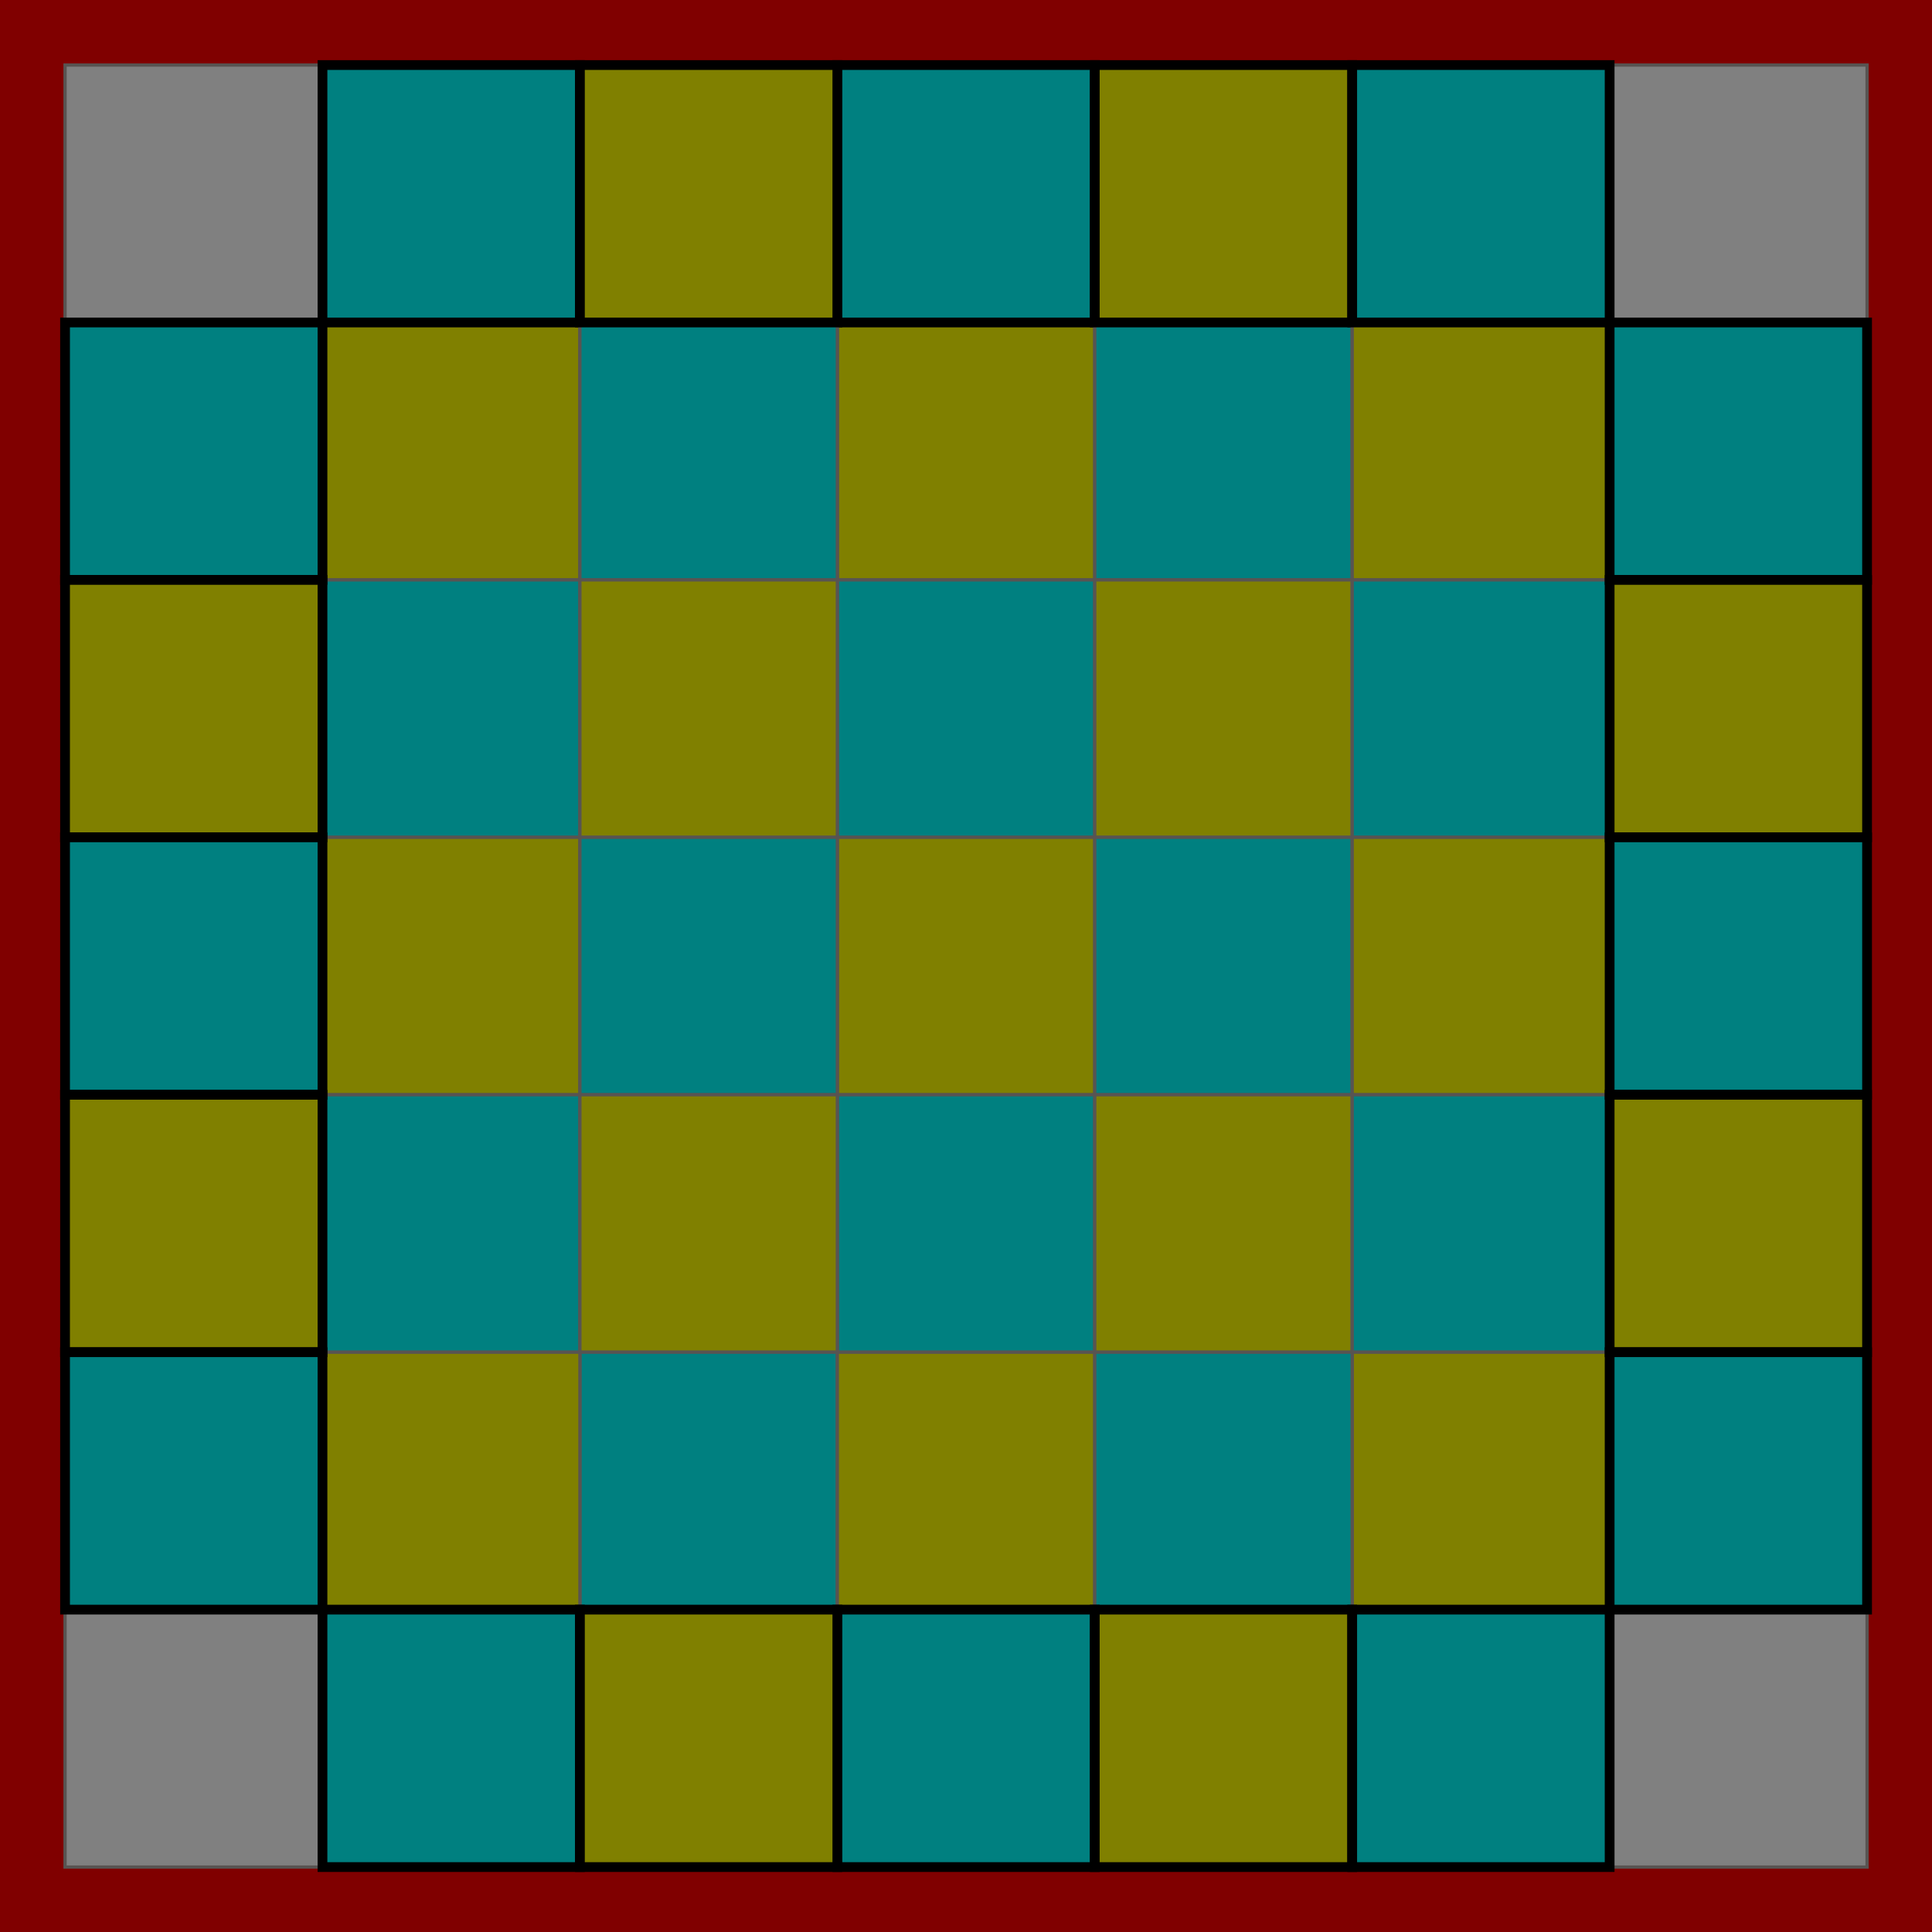
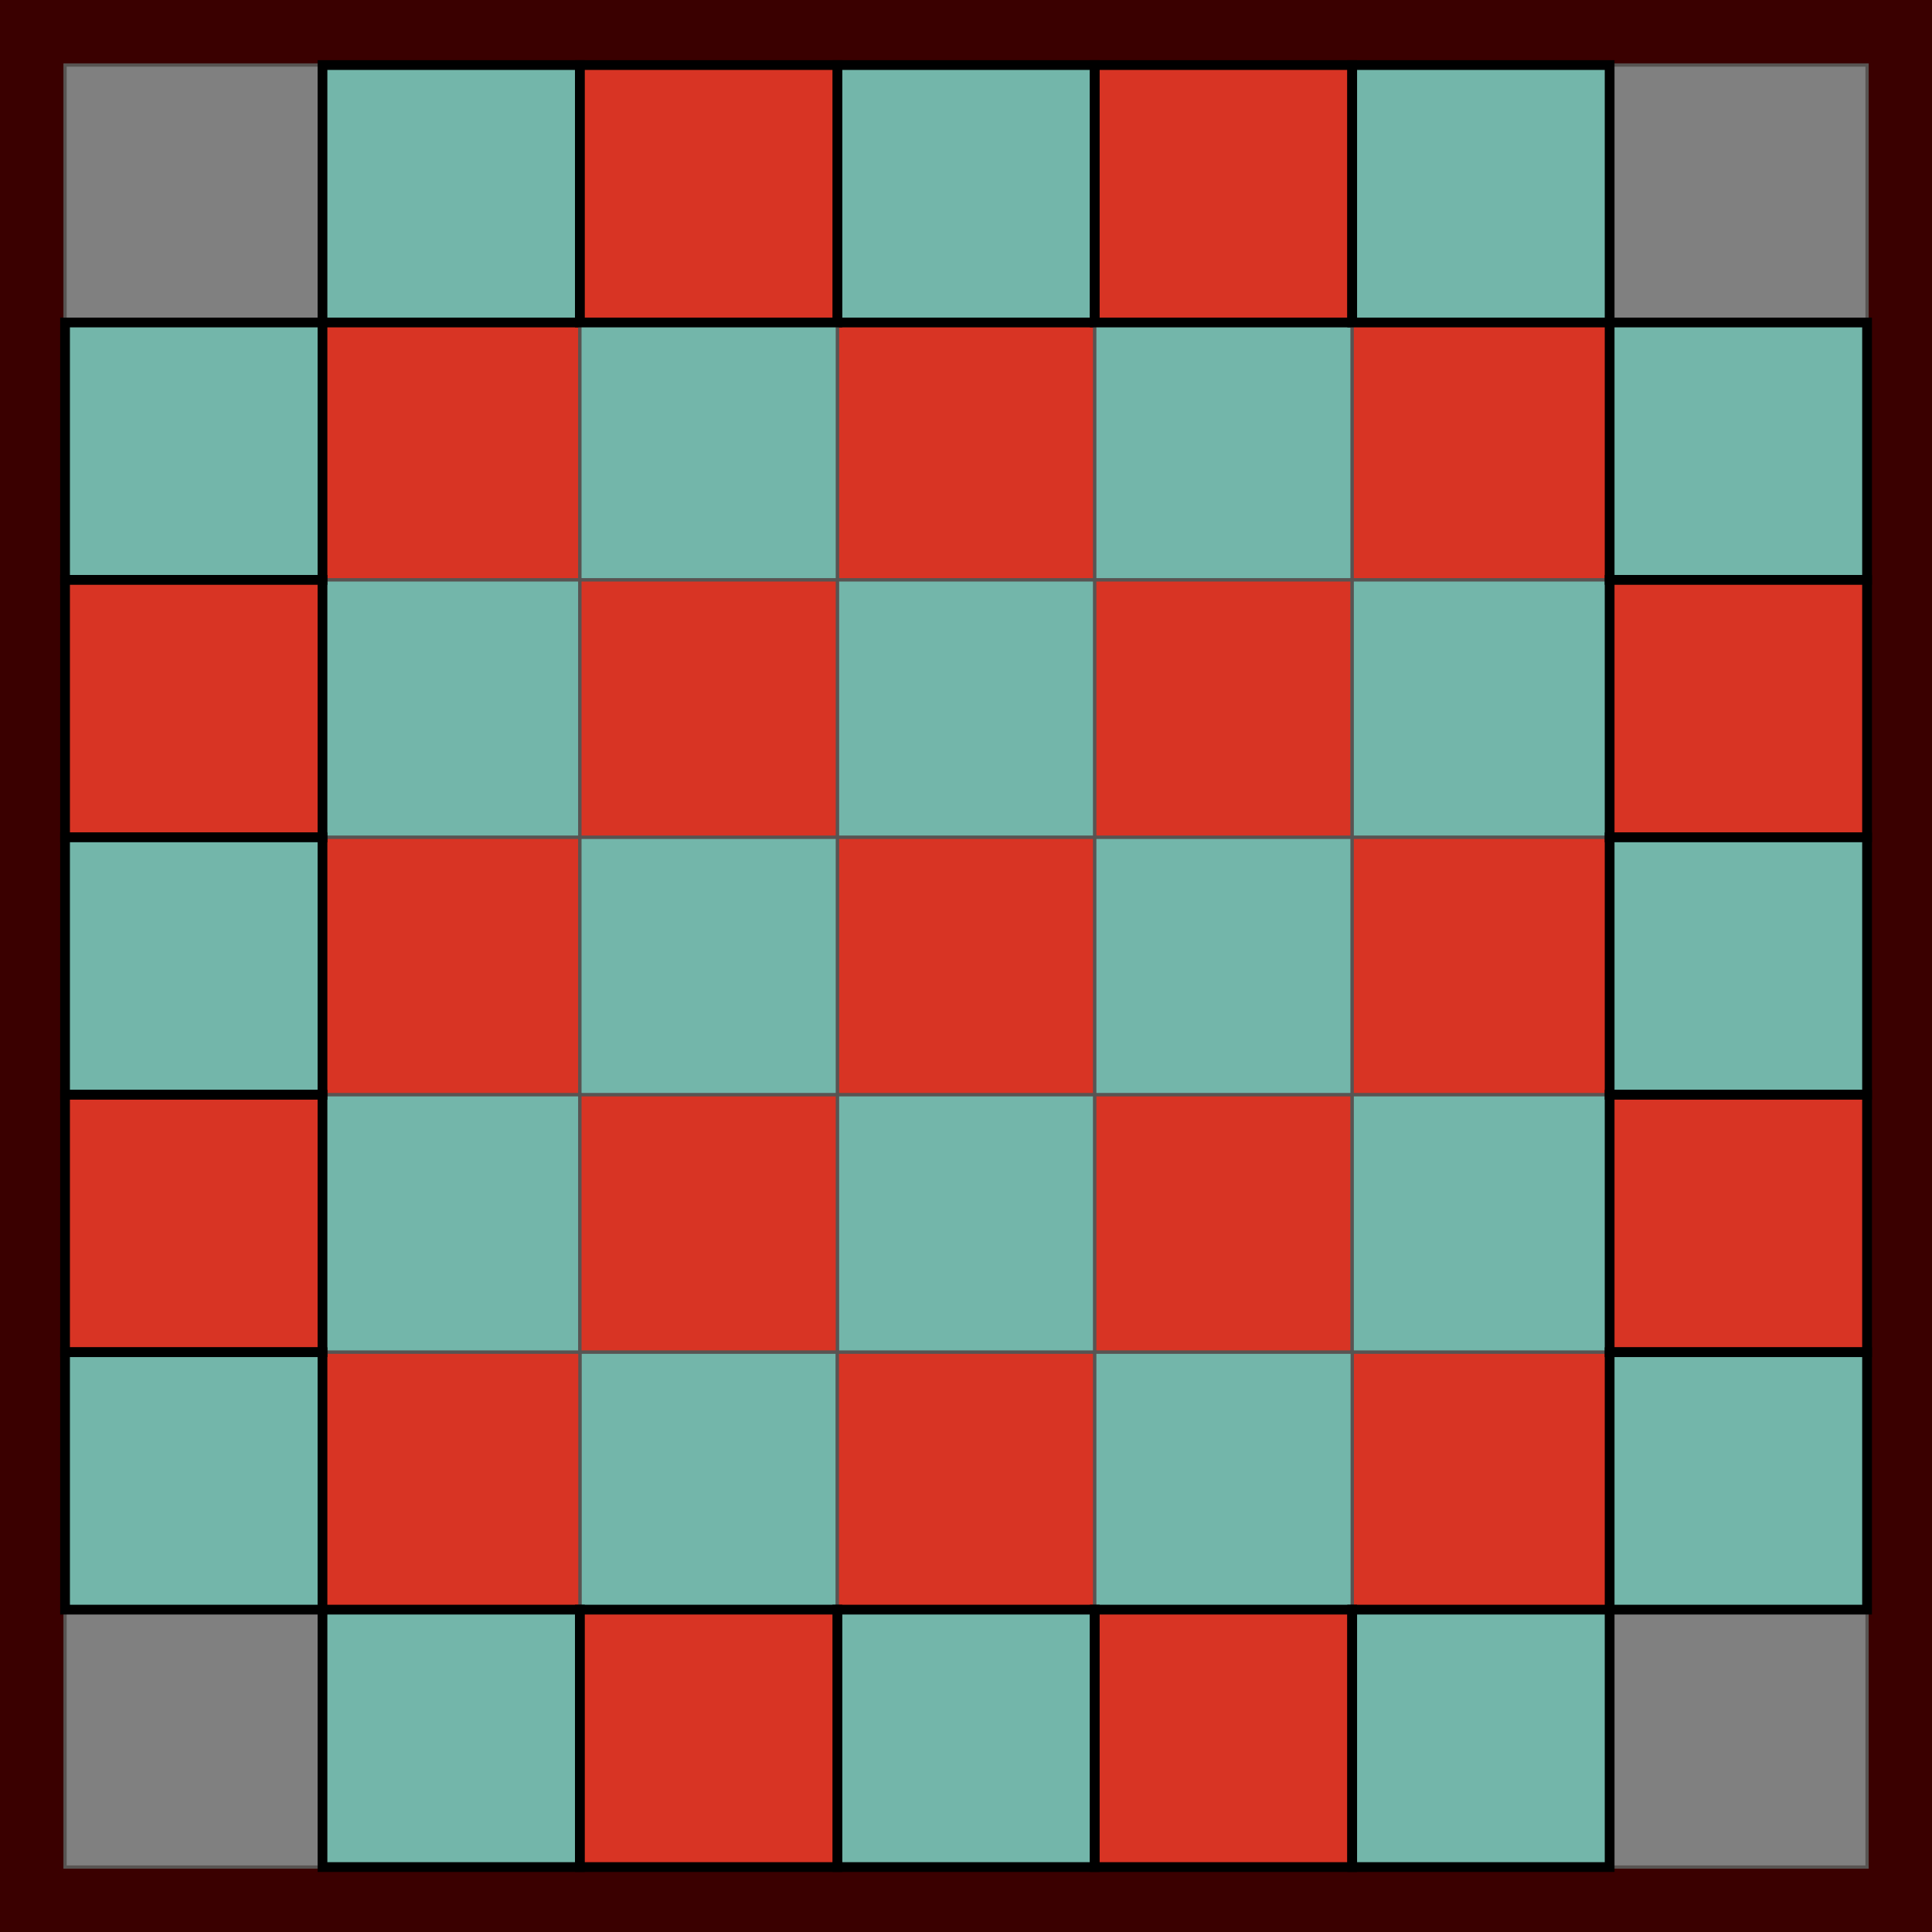
<svg xmlns="http://www.w3.org/2000/svg" version="1.1" x="0px" y="0px" width="6.188in" height="6.188in" viewBox="0 0 594 594" enable-background="new 0 0 594 594" xml:space="preserve" id="svg1110">
  <defs id="defs1114">
	
	
	
	
	
	
	
	
	
	
	
	
	
	
	
	
	
	
	
	
	
	
	
	
	
	
	
	
	
	
	
	
	
	
	
	
	
	
	
	
</defs>
  <rect fill="#929497" width="594" height="594" id="rect564" x="0" y="0" />
-   <rect x="8.1712415e-14" y="8.1712415e-14" fill="#ffffff" stroke="#ec1e28" width="594" height="594" id="rect566" style="fill:#800000;stroke:none;stroke-width:1.031" />
-   <rect style="fill:#808000;fill-opacity:1;fill-rule:evenodd;stroke:#585452;stroke-width:1;stroke-miterlimit:4;stroke-dasharray:none;stroke-opacity:1" id="rect2277-7-3" width="79.148" height="79.148" x="257.443" y="99.148" />
-   <rect style="fill:#808000;fill-opacity:1;fill-rule:evenodd;stroke:#585452;stroke-width:1;stroke-miterlimit:4;stroke-dasharray:none;stroke-opacity:1" id="rect2277-77" width="79.148" height="79.148" x="99.148" y="99.148" />
+   <rect x="8.1712415e-14" y="8.1712415e-14" fill="#ffffff" stroke="#ec1e28" width="594" height="594" id="rect566" style="fill:#3a0000;fill-opacity:1;stroke:none;stroke-width:1.031" />
+   <rect style="fill:#d83424;fill-opacity:1;fill-rule:evenodd;stroke:#585452;stroke-width:1;stroke-miterlimit:4;stroke-dasharray:none;stroke-opacity:1" id="rect2277-7-3" width="79.148" height="79.148" x="257.443" y="99.148" />
+   <rect style="fill:#d83424;fill-opacity:1;fill-rule:evenodd;stroke:#585452;stroke-width:1;stroke-miterlimit:4;stroke-dasharray:none;stroke-opacity:1" id="rect2277-77" width="79.148" height="79.148" x="99.148" y="99.148" />
  <rect style="fill:#808080;fill-opacity:1;fill-rule:evenodd;stroke:#585452;stroke-width:1;stroke-miterlimit:4;stroke-dasharray:none;stroke-opacity:1" id="rect2277-9-3-0" width="79.148" height="79.148" x="20" y="20" />
-   <rect style="fill:#008080;fill-opacity:1;fill-rule:evenodd;stroke:#000000;stroke-width:3;stroke-miterlimit:4;stroke-dasharray:none;stroke-opacity:1" id="rect2277" width="79.148" height="79.148" x="99.148" y="20" />
-   <rect style="fill:#008080;fill-opacity:1;fill-rule:evenodd;stroke:#000000;stroke-width:3;stroke-miterlimit:4;stroke-dasharray:none;stroke-opacity:1" id="rect2277-7" width="79.148" height="79.148" x="257.443" y="20" />
-   <rect style="fill:#008080;fill-opacity:1;fill-rule:evenodd;stroke:#585452;stroke-width:1;stroke-miterlimit:4;stroke-dasharray:none;stroke-opacity:1" id="rect2277-4-9" width="79.148" height="79.148" x="178.296" y="99.148" />
-   <rect style="fill:#808000;fill-opacity:1;fill-rule:evenodd;stroke:#000000;stroke-width:3;stroke-miterlimit:4;stroke-dasharray:none;stroke-opacity:1" id="rect2277-4" width="79.148" height="79.148" x="178.296" y="20" />
-   <rect style="fill:#008080;fill-opacity:1;fill-rule:evenodd;stroke:#585452;stroke-width:1;stroke-miterlimit:4;stroke-dasharray:none;stroke-opacity:1" id="rect2277-71-5" width="79.148" height="79.148" x="336.591" y="99.148" />
-   <rect style="fill:#808000;fill-opacity:1;fill-rule:evenodd;stroke:#000000;stroke-width:3;stroke-miterlimit:4;stroke-dasharray:none;stroke-opacity:1" id="rect2277-71" width="79.148" height="79.148" x="336.591" y="20" />
-   <rect style="fill:#808000;fill-opacity:1;fill-rule:evenodd;stroke:#585452;stroke-width:1;stroke-miterlimit:4;stroke-dasharray:none;stroke-opacity:1" id="rect2277-9-3" width="79.148" height="79.148" x="415.739" y="99.148" />
+   <rect style="fill:#73b6aa;fill-opacity:1;fill-rule:evenodd;stroke:#000000;stroke-width:3;stroke-miterlimit:4;stroke-dasharray:none;stroke-opacity:1" id="rect2277" width="79.148" height="79.148" x="99.148" y="20" />
+   <rect style="fill:#73b6aa;fill-opacity:1;fill-rule:evenodd;stroke:#000000;stroke-width:3;stroke-miterlimit:4;stroke-dasharray:none;stroke-opacity:1" id="rect2277-7" width="79.148" height="79.148" x="257.443" y="20" />
+   <rect style="fill:#73b6aa;fill-opacity:1;fill-rule:evenodd;stroke:#585452;stroke-width:1;stroke-miterlimit:4;stroke-dasharray:none;stroke-opacity:1" id="rect2277-4-9" width="79.148" height="79.148" x="178.296" y="99.148" />
+   <rect style="fill:#d83424;fill-opacity:1;fill-rule:evenodd;stroke:#000000;stroke-width:3;stroke-miterlimit:4;stroke-dasharray:none;stroke-opacity:1" id="rect2277-4" width="79.148" height="79.148" x="178.296" y="20" />
+   <rect style="fill:#73b6aa;fill-opacity:1;fill-rule:evenodd;stroke:#585452;stroke-width:1;stroke-miterlimit:4;stroke-dasharray:none;stroke-opacity:1" id="rect2277-71-5" width="79.148" height="79.148" x="336.591" y="99.148" />
+   <rect style="fill:#d83424;fill-opacity:1;fill-rule:evenodd;stroke:#000000;stroke-width:3;stroke-miterlimit:4;stroke-dasharray:none;stroke-opacity:1" id="rect2277-71" width="79.148" height="79.148" x="336.591" y="20" />
+   <rect style="fill:#d83424;fill-opacity:1;fill-rule:evenodd;stroke:#585452;stroke-width:1;stroke-miterlimit:4;stroke-dasharray:none;stroke-opacity:1" id="rect2277-9-3" width="79.148" height="79.148" x="415.739" y="99.148" />
  <rect style="fill:#808080;fill-opacity:1;fill-rule:evenodd;stroke:#585452;stroke-width:1;stroke-miterlimit:4;stroke-dasharray:none;stroke-opacity:1" id="rect2277-9-3-9" width="79.148" height="79.148" x="494.887" y="20" />
-   <rect style="fill:#008080;fill-opacity:1;fill-rule:evenodd;stroke:#000000;stroke-width:3;stroke-miterlimit:4;stroke-dasharray:none;stroke-opacity:1" id="rect2277-9" width="79.148" height="79.148" x="415.739" y="20" />
-   <rect style="fill:#008080;fill-opacity:1;fill-rule:evenodd;stroke:#585452;stroke-width:1;stroke-miterlimit:4;stroke-dasharray:none;stroke-opacity:1" id="rect2277-5" width="79.148" height="79.148" x="99.148" y="178.296" />
-   <rect style="fill:#008080;fill-opacity:1;fill-rule:evenodd;stroke:#585452;stroke-width:1;stroke-miterlimit:4;stroke-dasharray:none;stroke-opacity:1" id="rect2277-7-2" width="79.148" height="79.148" x="257.443" y="178.296" />
-   <rect style="fill:#808000;fill-opacity:1;fill-rule:evenodd;stroke:#585452;stroke-width:1;stroke-miterlimit:4;stroke-dasharray:none;stroke-opacity:1" id="rect2277-4-7" width="79.148" height="79.148" x="178.296" y="178.296" />
-   <rect style="fill:#808000;fill-opacity:1;fill-rule:evenodd;stroke:#585452;stroke-width:1;stroke-miterlimit:4;stroke-dasharray:none;stroke-opacity:1" id="rect2277-71-55" width="79.148" height="79.148" x="336.591" y="178.296" />
-   <rect style="fill:#008080;fill-opacity:1;fill-rule:evenodd;stroke:#585452;stroke-width:1;stroke-miterlimit:4;stroke-dasharray:none;stroke-opacity:1" id="rect2277-9-36" width="79.148" height="79.148" x="415.739" y="178.296" />
-   <rect style="fill:#808000;fill-opacity:1;fill-rule:evenodd;stroke:#585452;stroke-width:1;stroke-miterlimit:4;stroke-dasharray:none;stroke-opacity:1" id="rect2277-2" width="79.148" height="79.148" x="99.148" y="257.443" />
-   <rect style="fill:#808000;fill-opacity:1;fill-rule:evenodd;stroke:#585452;stroke-width:1;stroke-miterlimit:4;stroke-dasharray:none;stroke-opacity:1" id="rect2277-7-4" width="79.148" height="79.148" x="257.443" y="257.443" />
-   <rect style="fill:#008080;fill-opacity:1;fill-rule:evenodd;stroke:#585452;stroke-width:1;stroke-miterlimit:4;stroke-dasharray:none;stroke-opacity:1" id="rect2277-4-97" width="79.148" height="79.148" x="178.296" y="257.443" />
-   <rect style="fill:#008080;fill-opacity:1;fill-rule:evenodd;stroke:#585452;stroke-width:1;stroke-miterlimit:4;stroke-dasharray:none;stroke-opacity:1" id="rect2277-71-2" width="79.148" height="79.148" x="336.591" y="257.443" />
-   <rect style="fill:#808000;fill-opacity:1;fill-rule:evenodd;stroke:#585452;stroke-width:1;stroke-miterlimit:4;stroke-dasharray:none;stroke-opacity:1" id="rect2277-9-7" width="79.148" height="79.148" x="415.739" y="257.443" />
-   <rect style="fill:#008080;fill-opacity:1;fill-rule:evenodd;stroke:#585452;stroke-width:1;stroke-miterlimit:4;stroke-dasharray:none;stroke-opacity:1" id="rect2277-3" width="79.148" height="79.148" x="99.148" y="336.591" />
-   <rect style="fill:#008080;fill-opacity:1;fill-rule:evenodd;stroke:#585452;stroke-width:1;stroke-miterlimit:4;stroke-dasharray:none;stroke-opacity:1" id="rect2277-7-7" width="79.148" height="79.148" x="257.443" y="336.591" />
-   <rect style="fill:#808000;fill-opacity:1;fill-rule:evenodd;stroke:#585452;stroke-width:1;stroke-miterlimit:4;stroke-dasharray:none;stroke-opacity:1" id="rect2277-4-3" width="79.148" height="79.148" x="178.296" y="336.591" />
-   <rect style="fill:#808000;fill-opacity:1;fill-rule:evenodd;stroke:#585452;stroke-width:1;stroke-miterlimit:4;stroke-dasharray:none;stroke-opacity:1" id="rect2277-71-0" width="79.148" height="79.148" x="336.591" y="336.591" />
-   <rect style="fill:#008080;fill-opacity:1;fill-rule:evenodd;stroke:#585452;stroke-width:1;stroke-miterlimit:4;stroke-dasharray:none;stroke-opacity:1" id="rect2277-9-35" width="79.148" height="79.148" x="415.739" y="336.591" />
-   <rect style="fill:#008080;fill-opacity:1;fill-rule:evenodd;stroke:#585452;stroke-width:1;stroke-miterlimit:4;stroke-dasharray:none;stroke-opacity:1" id="rect2277-7-7-2" width="79.148" height="79.148" x="178.296" y="415.739" />
-   <rect style="fill:#808000;fill-opacity:1;fill-rule:evenodd;stroke:#585452;stroke-width:1;stroke-miterlimit:4;stroke-dasharray:none;stroke-opacity:1" id="rect2277-4-3-4" width="79.148" height="79.148" x="257.443" y="415.739" />
-   <rect style="fill:#808000;fill-opacity:1;fill-rule:evenodd;stroke:#585452;stroke-width:1;stroke-miterlimit:4;stroke-dasharray:none;stroke-opacity:1" id="rect2277-71-0-4" width="79.148" height="79.148" x="415.739" y="415.739" />
-   <rect style="fill:#008080;fill-opacity:1;fill-rule:evenodd;stroke:#585452;stroke-width:1;stroke-miterlimit:4;stroke-dasharray:none;stroke-opacity:1" id="rect2277-9-35-4" width="79.148" height="79.148" x="336.591" y="415.739" />
-   <rect style="fill:#808000;fill-opacity:1;fill-rule:evenodd;stroke:#585452;stroke-width:1;stroke-miterlimit:4;stroke-dasharray:none;stroke-opacity:1" id="rect2277-4-3-4-6" width="79.148" height="79.148" x="99.148" y="415.739" />
+   <rect style="fill:#73b6aa;fill-opacity:1;fill-rule:evenodd;stroke:#000000;stroke-width:3;stroke-miterlimit:4;stroke-dasharray:none;stroke-opacity:1" id="rect2277-9" width="79.148" height="79.148" x="415.739" y="20" />
+   <rect style="fill:#73b6aa;fill-opacity:1;fill-rule:evenodd;stroke:#585452;stroke-width:1;stroke-miterlimit:4;stroke-dasharray:none;stroke-opacity:1" id="rect2277-5" width="79.148" height="79.148" x="99.148" y="178.296" />
+   <rect style="fill:#73b6aa;fill-opacity:1;fill-rule:evenodd;stroke:#585452;stroke-width:1;stroke-miterlimit:4;stroke-dasharray:none;stroke-opacity:1" id="rect2277-7-2" width="79.148" height="79.148" x="257.443" y="178.296" />
+   <rect style="fill:#d83424;fill-opacity:1;fill-rule:evenodd;stroke:#585452;stroke-width:1;stroke-miterlimit:4;stroke-dasharray:none;stroke-opacity:1" id="rect2277-4-7" width="79.148" height="79.148" x="178.296" y="178.296" />
+   <rect style="fill:#d83424;fill-opacity:1;fill-rule:evenodd;stroke:#585452;stroke-width:1;stroke-miterlimit:4;stroke-dasharray:none;stroke-opacity:1" id="rect2277-71-55" width="79.148" height="79.148" x="336.591" y="178.296" />
+   <rect style="fill:#73b6aa;fill-opacity:1;fill-rule:evenodd;stroke:#585452;stroke-width:1;stroke-miterlimit:4;stroke-dasharray:none;stroke-opacity:1" id="rect2277-9-36" width="79.148" height="79.148" x="415.739" y="178.296" />
+   <rect style="fill:#d83424;fill-opacity:1;fill-rule:evenodd;stroke:#585452;stroke-width:1;stroke-miterlimit:4;stroke-dasharray:none;stroke-opacity:1" id="rect2277-2" width="79.148" height="79.148" x="99.148" y="257.443" />
+   <rect style="fill:#d83424;fill-opacity:1;fill-rule:evenodd;stroke:#585452;stroke-width:1;stroke-miterlimit:4;stroke-dasharray:none;stroke-opacity:1" id="rect2277-7-4" width="79.148" height="79.148" x="257.443" y="257.443" />
+   <rect style="fill:#73b6aa;fill-opacity:1;fill-rule:evenodd;stroke:#585452;stroke-width:1;stroke-miterlimit:4;stroke-dasharray:none;stroke-opacity:1" id="rect2277-4-97" width="79.148" height="79.148" x="178.296" y="257.443" />
+   <rect style="fill:#73b6aa;fill-opacity:1;fill-rule:evenodd;stroke:#585452;stroke-width:1;stroke-miterlimit:4;stroke-dasharray:none;stroke-opacity:1" id="rect2277-71-2" width="79.148" height="79.148" x="336.591" y="257.443" />
+   <rect style="fill:#d83424;fill-opacity:1;fill-rule:evenodd;stroke:#585452;stroke-width:1;stroke-miterlimit:4;stroke-dasharray:none;stroke-opacity:1" id="rect2277-9-7" width="79.148" height="79.148" x="415.739" y="257.443" />
+   <rect style="fill:#73b6aa;fill-opacity:1;fill-rule:evenodd;stroke:#585452;stroke-width:1;stroke-miterlimit:4;stroke-dasharray:none;stroke-opacity:1" id="rect2277-3" width="79.148" height="79.148" x="99.148" y="336.591" />
+   <rect style="fill:#73b6aa;fill-opacity:1;fill-rule:evenodd;stroke:#585452;stroke-width:1;stroke-miterlimit:4;stroke-dasharray:none;stroke-opacity:1" id="rect2277-7-7" width="79.148" height="79.148" x="257.443" y="336.591" />
+   <rect style="fill:#d83424;fill-opacity:1;fill-rule:evenodd;stroke:#585452;stroke-width:1;stroke-miterlimit:4;stroke-dasharray:none;stroke-opacity:1" id="rect2277-4-3" width="79.148" height="79.148" x="178.296" y="336.591" />
+   <rect style="fill:#d83424;fill-opacity:1;fill-rule:evenodd;stroke:#585452;stroke-width:1;stroke-miterlimit:4;stroke-dasharray:none;stroke-opacity:1" id="rect2277-71-0" width="79.148" height="79.148" x="336.591" y="336.591" />
+   <rect style="fill:#73b6aa;fill-opacity:1;fill-rule:evenodd;stroke:#585452;stroke-width:1;stroke-miterlimit:4;stroke-dasharray:none;stroke-opacity:1" id="rect2277-9-35" width="79.148" height="79.148" x="415.739" y="336.591" />
+   <rect style="fill:#73b6aa;fill-opacity:1;fill-rule:evenodd;stroke:#585452;stroke-width:1;stroke-miterlimit:4;stroke-dasharray:none;stroke-opacity:1" id="rect2277-7-7-2" width="79.148" height="79.148" x="178.296" y="415.739" />
+   <rect style="fill:#d83424;fill-opacity:1;fill-rule:evenodd;stroke:#585452;stroke-width:1;stroke-miterlimit:4;stroke-dasharray:none;stroke-opacity:1" id="rect2277-4-3-4" width="79.148" height="79.148" x="257.443" y="415.739" />
+   <rect style="fill:#d83424;fill-opacity:1;fill-rule:evenodd;stroke:#585452;stroke-width:1;stroke-miterlimit:4;stroke-dasharray:none;stroke-opacity:1" id="rect2277-71-0-4" width="79.148" height="79.148" x="415.739" y="415.739" />
+   <rect style="fill:#73b6aa;fill-opacity:1;fill-rule:evenodd;stroke:#585452;stroke-width:1;stroke-miterlimit:4;stroke-dasharray:none;stroke-opacity:1" id="rect2277-9-35-4" width="79.148" height="79.148" x="336.591" y="415.739" />
+   <rect style="fill:#d83424;fill-opacity:1;fill-rule:evenodd;stroke:#585452;stroke-width:1;stroke-miterlimit:4;stroke-dasharray:none;stroke-opacity:1" id="rect2277-4-3-4-6" width="79.148" height="79.148" x="99.148" y="415.739" />
  <rect style="fill:#808080;fill-opacity:1;fill-rule:evenodd;stroke:#585452;stroke-width:1;stroke-miterlimit:4;stroke-dasharray:none;stroke-opacity:1" id="rect2277-9-3-1" width="79.148" height="79.148" x="20" y="494.887" />
-   <rect style="fill:#008080;fill-opacity:1;fill-rule:evenodd;stroke:#000000;stroke-width:3;stroke-miterlimit:4;stroke-dasharray:none;stroke-opacity:1" id="rect2277-3-5" width="79.148" height="79.148" x="99.148" y="494.887" />
-   <rect style="fill:#008080;fill-opacity:1;fill-rule:evenodd;stroke:#000000;stroke-width:3;stroke-miterlimit:4;stroke-dasharray:none;stroke-opacity:1" id="rect2277-7-7-8" width="79.148" height="79.148" x="257.443" y="494.887" />
-   <rect style="fill:#808000;fill-opacity:1;fill-rule:evenodd;stroke:#000000;stroke-width:3;stroke-miterlimit:4;stroke-dasharray:none;stroke-opacity:1" id="rect2277-4-3-40" width="79.148" height="79.148" x="178.296" y="494.887" />
-   <rect style="fill:#808000;fill-opacity:1;fill-rule:evenodd;stroke:#000000;stroke-width:3;stroke-miterlimit:4;stroke-dasharray:none;stroke-opacity:1" id="rect2277-71-0-49" width="79.148" height="79.148" x="336.591" y="494.887" />
+   <rect style="fill:#73b6aa;fill-opacity:1;fill-rule:evenodd;stroke:#000000;stroke-width:3;stroke-miterlimit:4;stroke-dasharray:none;stroke-opacity:1" id="rect2277-3-5" width="79.148" height="79.148" x="99.148" y="494.887" />
+   <rect style="fill:#73b6aa;fill-opacity:1;fill-rule:evenodd;stroke:#000000;stroke-width:3;stroke-miterlimit:4;stroke-dasharray:none;stroke-opacity:1" id="rect2277-7-7-8" width="79.148" height="79.148" x="257.443" y="494.887" />
+   <rect style="fill:#d83424;fill-opacity:1;fill-rule:evenodd;stroke:#000000;stroke-width:3;stroke-miterlimit:4;stroke-dasharray:none;stroke-opacity:1" id="rect2277-4-3-40" width="79.148" height="79.148" x="178.296" y="494.887" />
+   <rect style="fill:#d83424;fill-opacity:1;fill-rule:evenodd;stroke:#000000;stroke-width:3;stroke-miterlimit:4;stroke-dasharray:none;stroke-opacity:1" id="rect2277-71-0-49" width="79.148" height="79.148" x="336.591" y="494.887" />
  <rect style="fill:#808080;fill-opacity:1;fill-rule:evenodd;stroke:#585452;stroke-width:1;stroke-miterlimit:4;stroke-dasharray:none;stroke-opacity:1" id="rect2277-9-3-4" width="79.148" height="79.148" x="494.887" y="494.887" />
-   <rect style="fill:#008080;fill-opacity:1;fill-rule:evenodd;stroke:#000000;stroke-width:3;stroke-miterlimit:4;stroke-dasharray:none;stroke-opacity:1" id="rect2277-9-35-0" width="79.148" height="79.148" x="415.739" y="494.887" />
-   <rect style="fill:#008080;fill-opacity:1;fill-rule:evenodd;stroke:#000000;stroke-width:3;stroke-miterlimit:4;stroke-dasharray:none;stroke-opacity:1" id="rect2277-71-5-6" width="79.148" height="79.148" x="494.887" y="99.148" />
-   <rect style="fill:#808000;fill-opacity:1;fill-rule:evenodd;stroke:#000000;stroke-width:3;stroke-miterlimit:4;stroke-dasharray:none;stroke-opacity:1" id="rect2277-71-55-9" width="79.148" height="79.148" x="494.887" y="178.296" />
-   <rect style="fill:#008080;fill-opacity:1;fill-rule:evenodd;stroke:#000000;stroke-width:3;stroke-miterlimit:4;stroke-dasharray:none;stroke-opacity:1" id="rect2277-71-2-3" width="79.148" height="79.148" x="494.887" y="257.443" />
-   <rect style="fill:#808000;fill-opacity:1;fill-rule:evenodd;stroke:#000000;stroke-width:3;stroke-miterlimit:4;stroke-dasharray:none;stroke-opacity:1" id="rect2277-71-0-1" width="79.148" height="79.148" x="494.887" y="336.591" />
-   <rect style="fill:#008080;fill-opacity:1;fill-rule:evenodd;stroke:#000000;stroke-width:3;stroke-miterlimit:4;stroke-dasharray:none;stroke-opacity:1" id="rect2277-9-35-4-5" width="79.148" height="79.148" x="494.887" y="415.739" />
-   <rect style="fill:#008080;fill-opacity:1;fill-rule:evenodd;stroke:#000000;stroke-width:3;stroke-miterlimit:4;stroke-dasharray:none;stroke-opacity:1" id="rect2277-71-5-1" width="79.148" height="79.148" x="20" y="99.148" />
-   <rect style="fill:#808000;fill-opacity:1;fill-rule:evenodd;stroke:#000000;stroke-width:3;stroke-miterlimit:4;stroke-dasharray:none;stroke-opacity:1" id="rect2277-71-55-0" width="79.148" height="79.148" x="20" y="178.296" />
-   <rect style="fill:#008080;fill-opacity:1;fill-rule:evenodd;stroke:#000000;stroke-width:3;stroke-miterlimit:4;stroke-dasharray:none;stroke-opacity:1" id="rect2277-71-2-6" width="79.148" height="79.148" x="20" y="257.443" />
-   <rect style="fill:#808000;fill-opacity:1;fill-rule:evenodd;stroke:#000000;stroke-width:3;stroke-miterlimit:4;stroke-dasharray:none;stroke-opacity:1" id="rect2277-71-0-5" width="79.148" height="79.148" x="20" y="336.591" />
-   <rect style="fill:#008080;fill-opacity:1;fill-rule:evenodd;stroke:#000000;stroke-width:3;stroke-miterlimit:4;stroke-dasharray:none;stroke-opacity:1" id="rect2277-9-35-4-0" width="79.148" height="79.148" x="20" y="415.739" />
+   <rect style="fill:#73b6aa;fill-opacity:1;fill-rule:evenodd;stroke:#000000;stroke-width:3;stroke-miterlimit:4;stroke-dasharray:none;stroke-opacity:1" id="rect2277-9-35-0" width="79.148" height="79.148" x="415.739" y="494.887" />
+   <rect style="fill:#73b6aa;fill-opacity:1;fill-rule:evenodd;stroke:#000000;stroke-width:3;stroke-miterlimit:4;stroke-dasharray:none;stroke-opacity:1" id="rect2277-71-5-6" width="79.148" height="79.148" x="494.887" y="99.148" />
+   <rect style="fill:#d83424;fill-opacity:1;fill-rule:evenodd;stroke:#000000;stroke-width:3;stroke-miterlimit:4;stroke-dasharray:none;stroke-opacity:1" id="rect2277-71-55-9" width="79.148" height="79.148" x="494.887" y="178.296" />
+   <rect style="fill:#73b6aa;fill-opacity:1;fill-rule:evenodd;stroke:#000000;stroke-width:3;stroke-miterlimit:4;stroke-dasharray:none;stroke-opacity:1" id="rect2277-71-2-3" width="79.148" height="79.148" x="494.887" y="257.443" />
+   <rect style="fill:#d83424;fill-opacity:1;fill-rule:evenodd;stroke:#000000;stroke-width:3;stroke-miterlimit:4;stroke-dasharray:none;stroke-opacity:1" id="rect2277-71-0-1" width="79.148" height="79.148" x="494.887" y="336.591" />
+   <rect style="fill:#73b6aa;fill-opacity:1;fill-rule:evenodd;stroke:#000000;stroke-width:3;stroke-miterlimit:4;stroke-dasharray:none;stroke-opacity:1" id="rect2277-9-35-4-5" width="79.148" height="79.148" x="494.887" y="415.739" />
+   <rect style="fill:#73b6aa;fill-opacity:1;fill-rule:evenodd;stroke:#000000;stroke-width:3;stroke-miterlimit:4;stroke-dasharray:none;stroke-opacity:1" id="rect2277-71-5-1" width="79.148" height="79.148" x="20" y="99.148" />
+   <rect style="fill:#d83424;fill-opacity:1;fill-rule:evenodd;stroke:#000000;stroke-width:3;stroke-miterlimit:4;stroke-dasharray:none;stroke-opacity:1" id="rect2277-71-55-0" width="79.148" height="79.148" x="20" y="178.296" />
+   <rect style="fill:#73b6aa;fill-opacity:1;fill-rule:evenodd;stroke:#000000;stroke-width:3;stroke-miterlimit:4;stroke-dasharray:none;stroke-opacity:1" id="rect2277-71-2-6" width="79.148" height="79.148" x="20" y="257.443" />
+   <rect style="fill:#d83424;fill-opacity:1;fill-rule:evenodd;stroke:#000000;stroke-width:3;stroke-miterlimit:4;stroke-dasharray:none;stroke-opacity:1" id="rect2277-71-0-5" width="79.148" height="79.148" x="20" y="336.591" />
+   <rect style="fill:#73b6aa;fill-opacity:1;fill-rule:evenodd;stroke:#000000;stroke-width:3;stroke-miterlimit:4;stroke-dasharray:none;stroke-opacity:1" id="rect2277-9-35-4-0" width="79.148" height="79.148" x="20" y="415.739" />
</svg>
